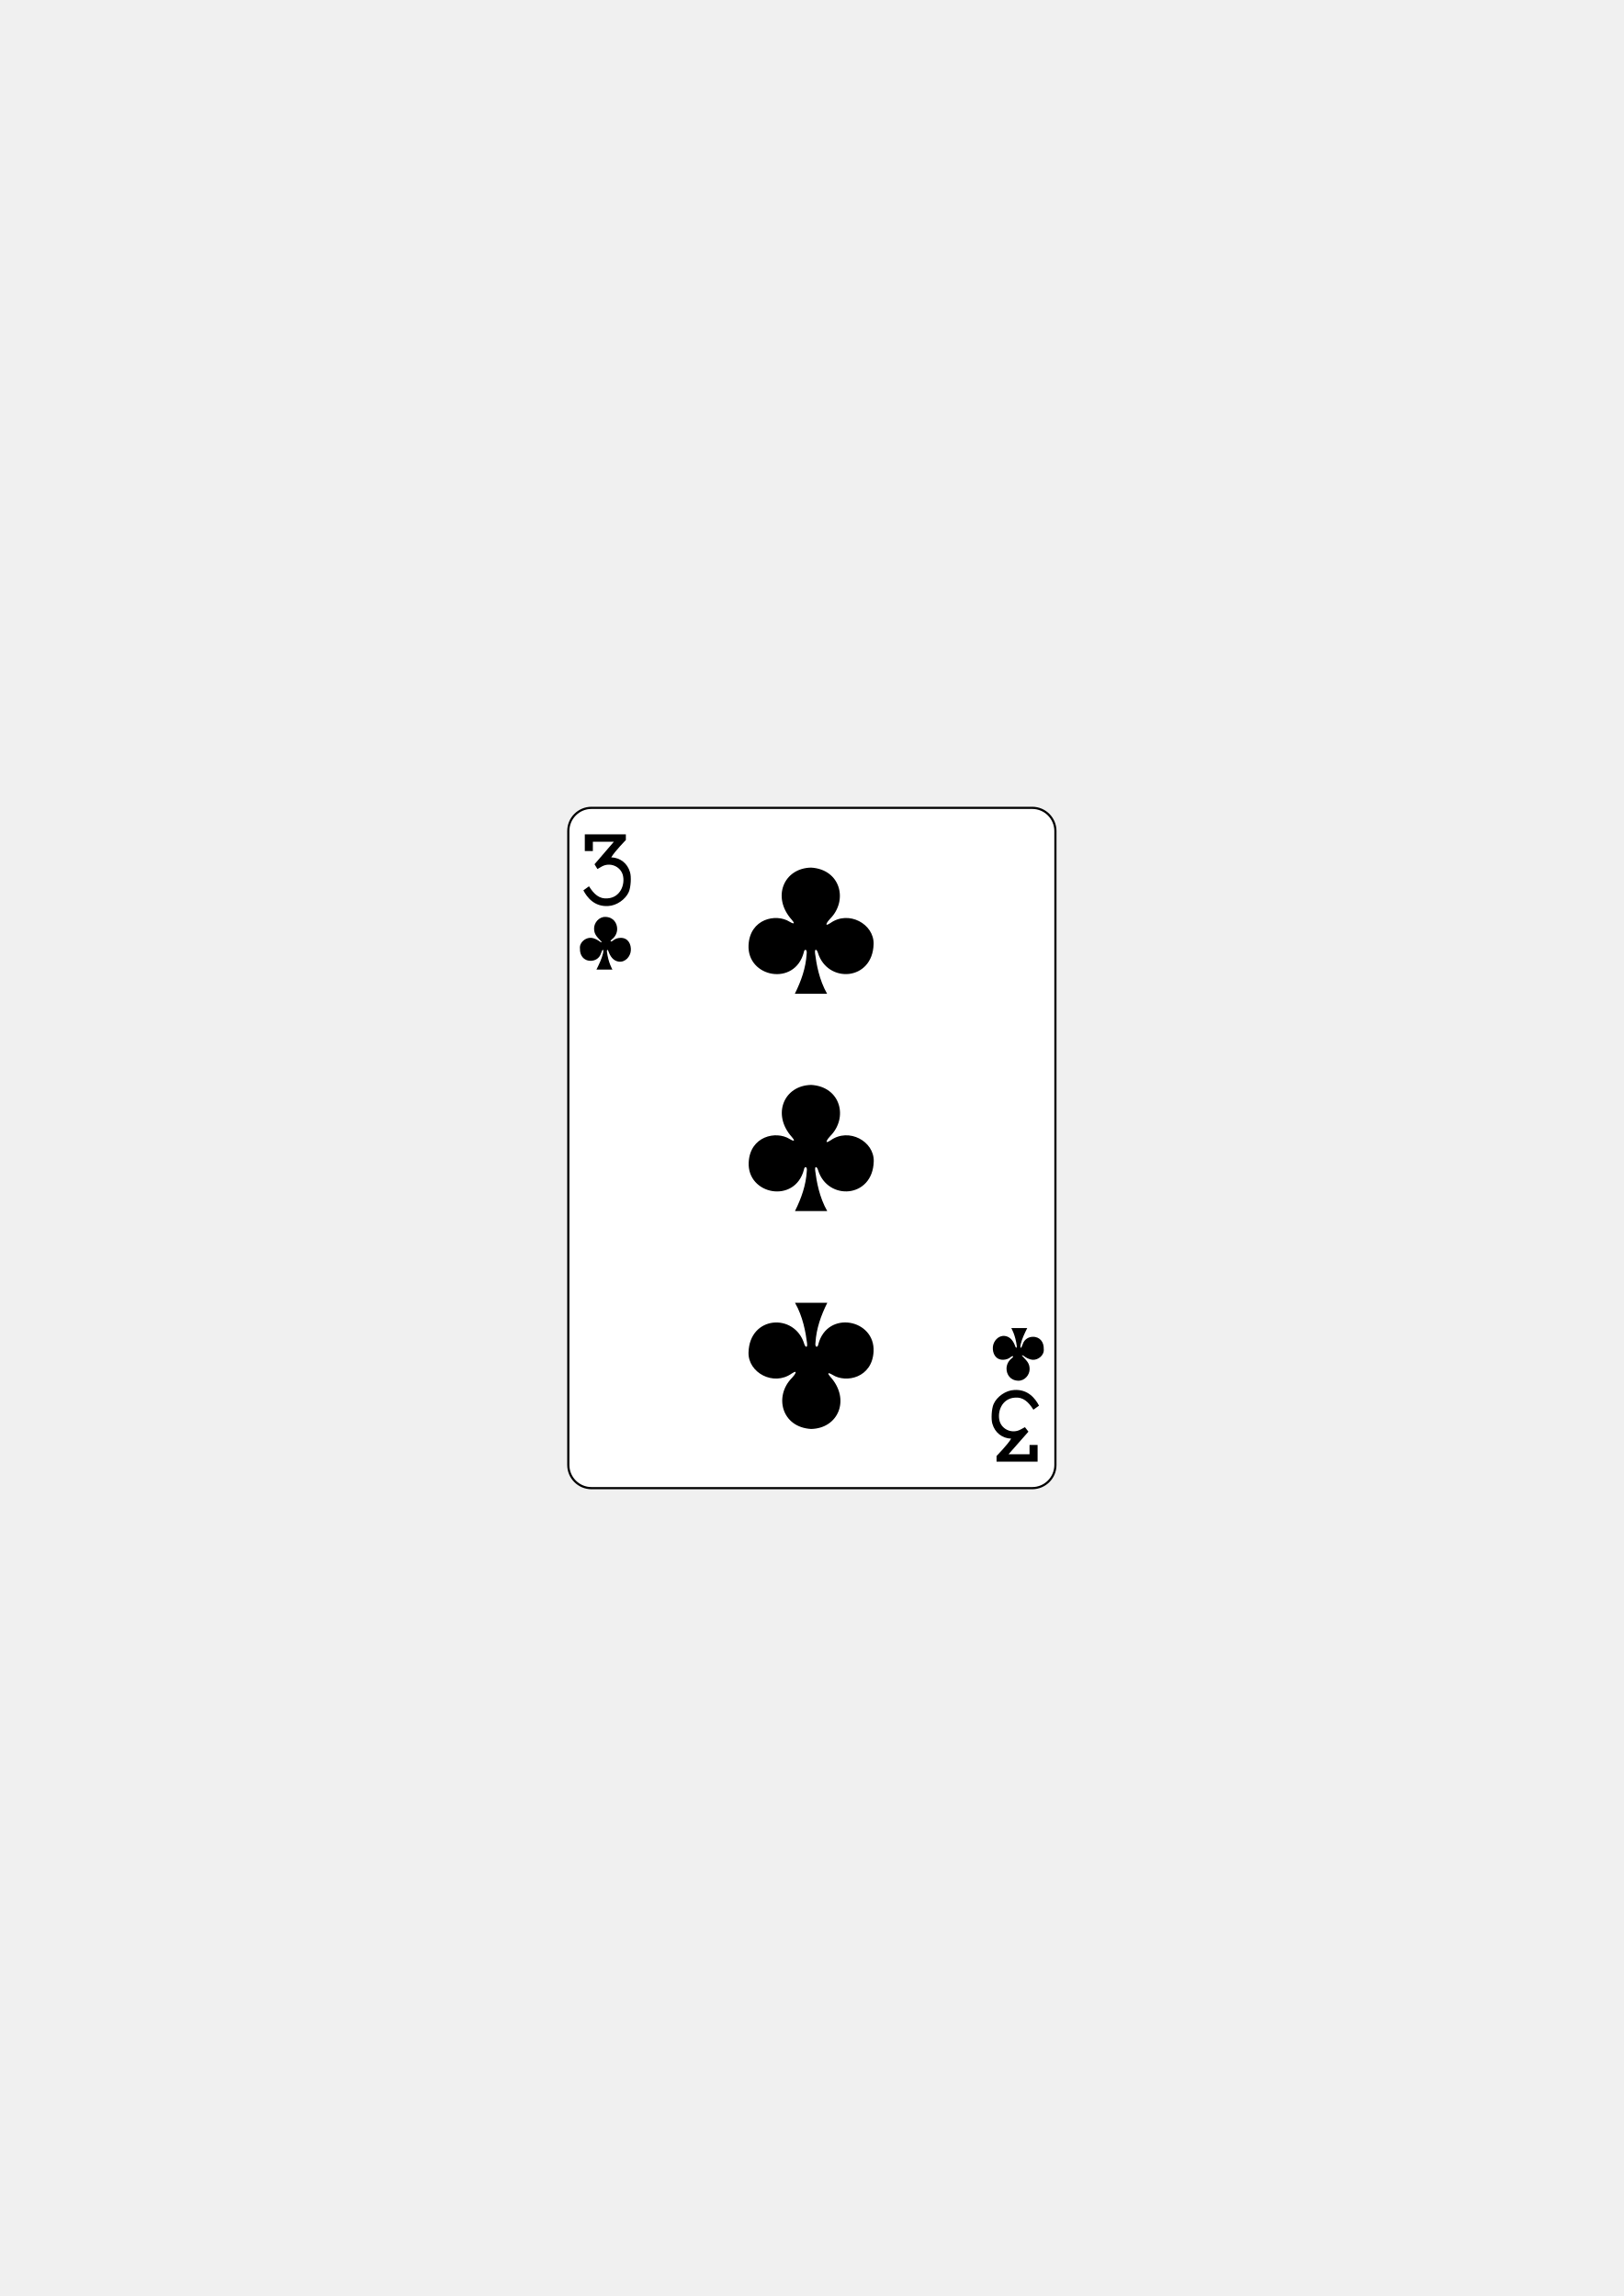
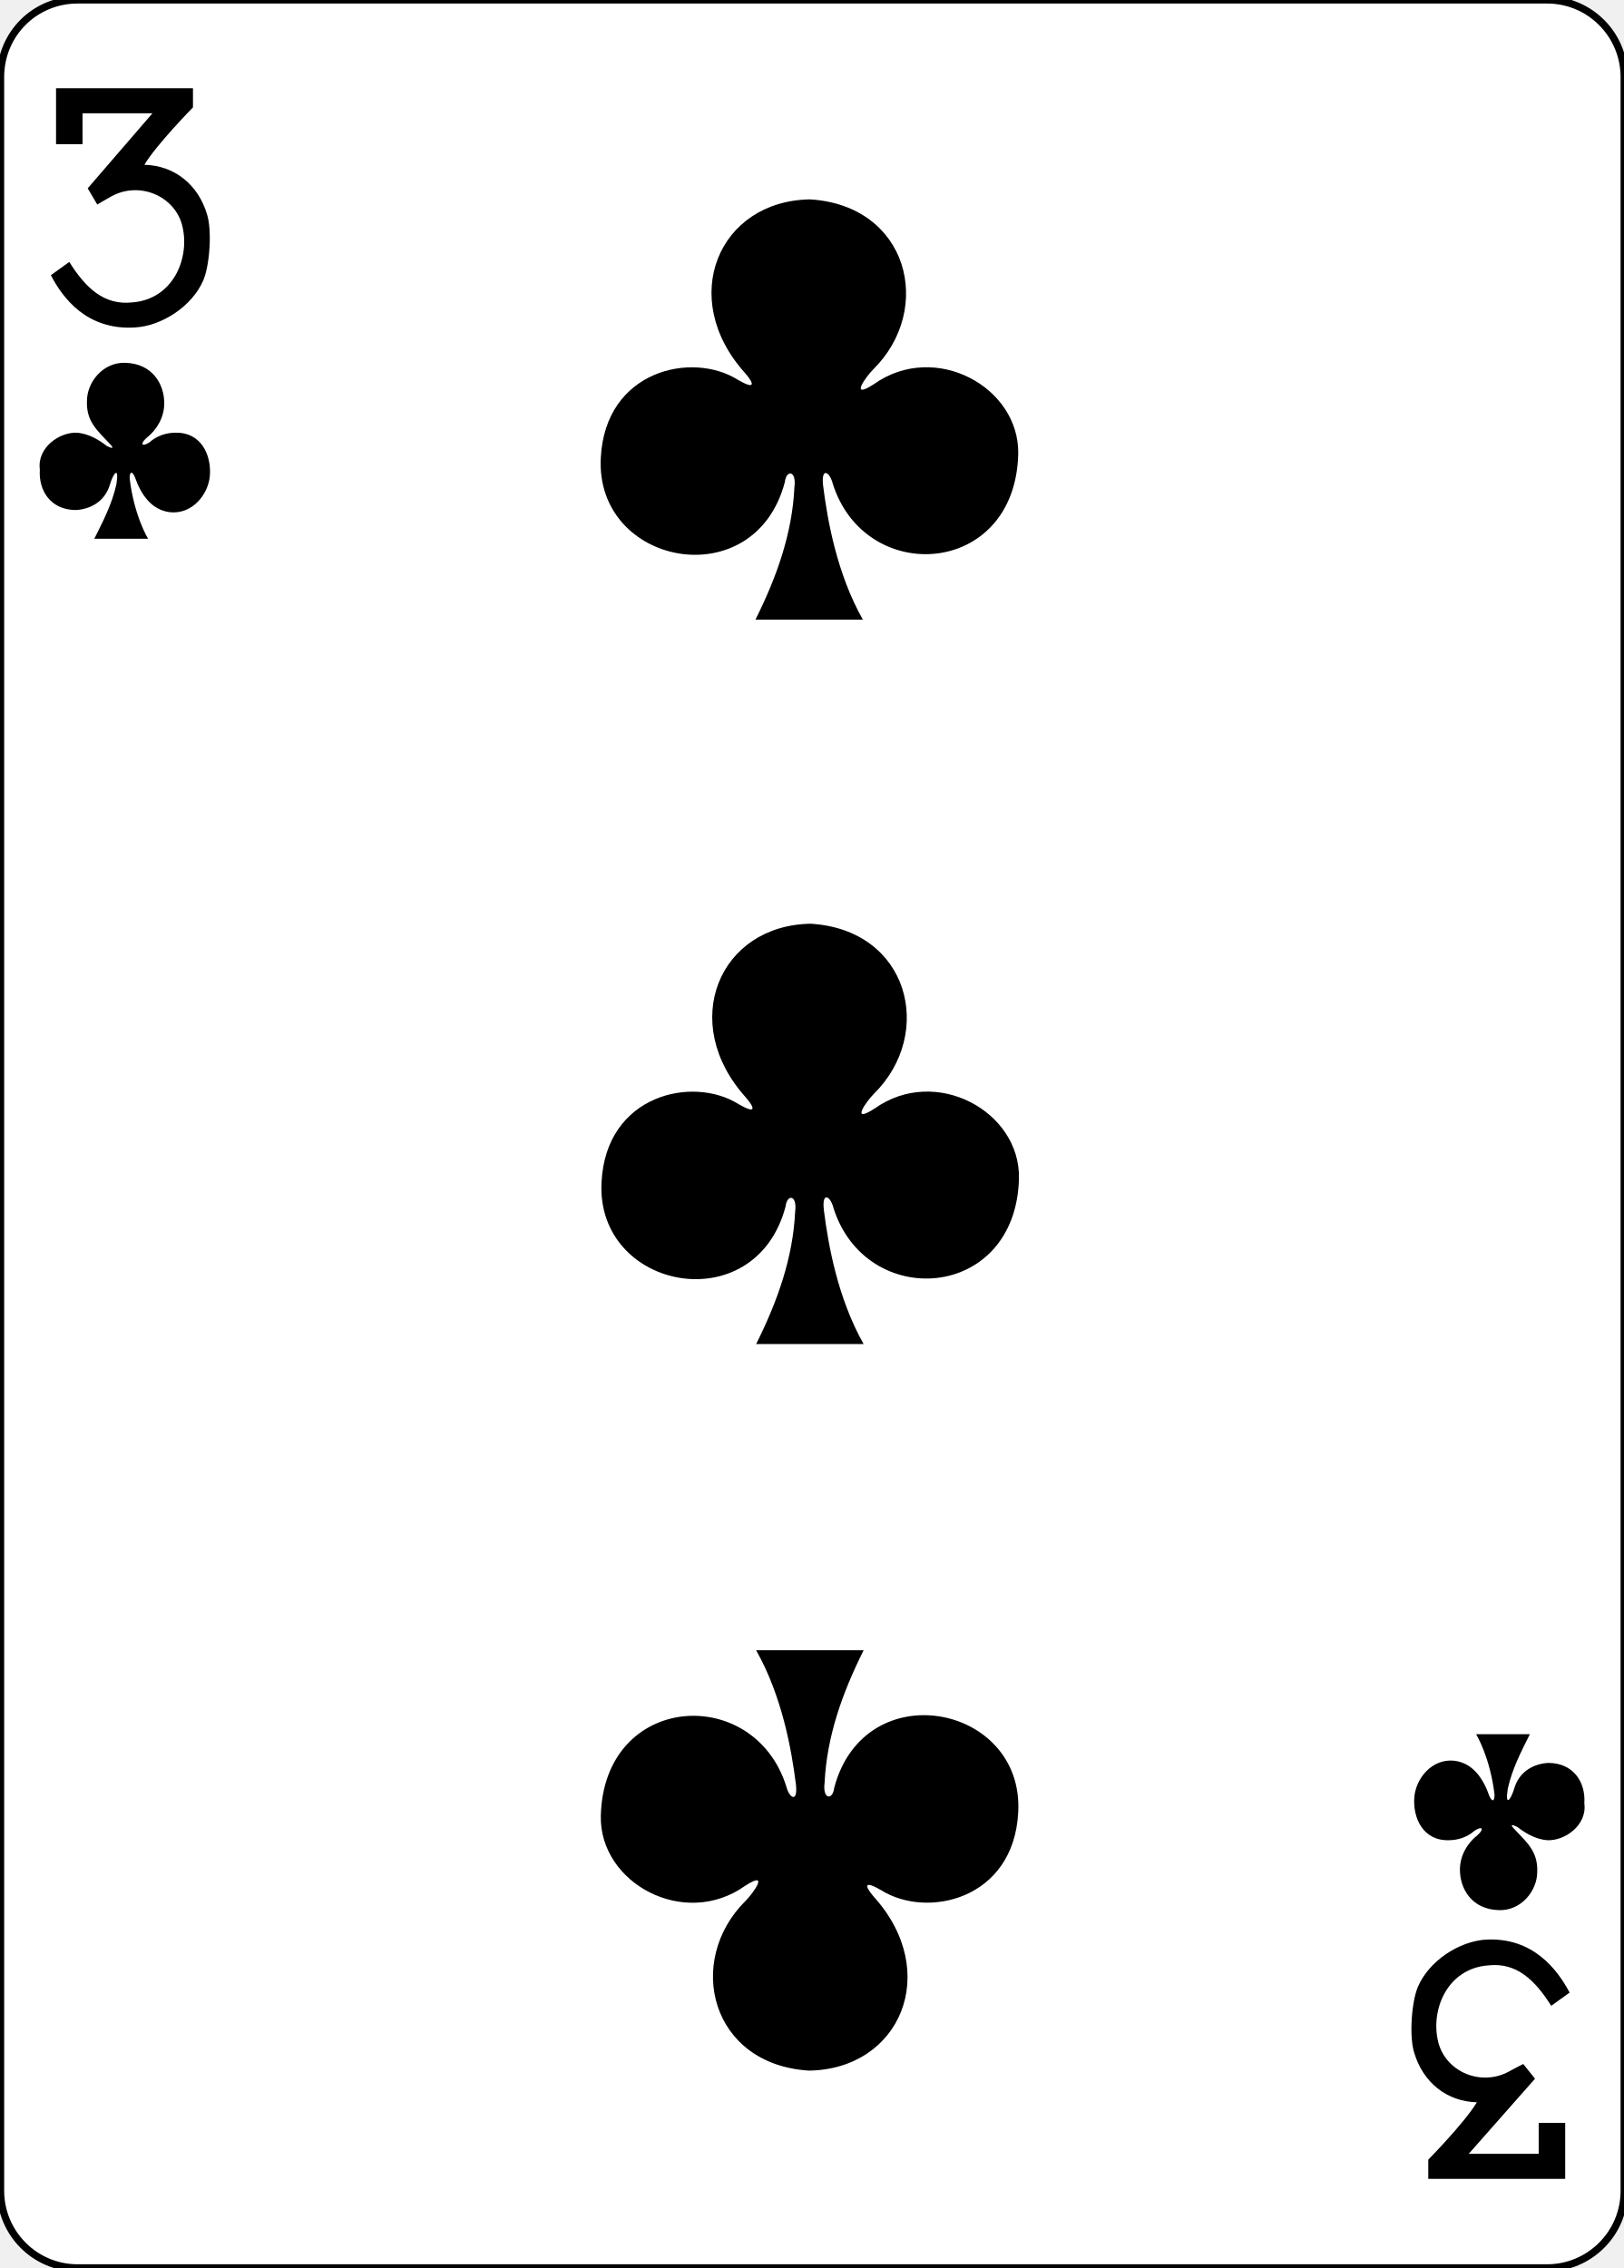
- <svg xmlns="http://www.w3.org/2000/svg" width="744.094" height="1052.362" id="svg4423" version="1.1">
-   <defs id="defs4425" />
+ <svg xmlns="http://www.w3.org/2000/svg" version="1.1" id="svg4423" x="0px" y="0px" viewBox="260.4 370.3 223.2 311.8" enable-background="new 260.4 370.3 223.2 311.8" xml:space="preserve">
  <g id="layer1">
-     <g transform="translate(-1160.768,92.13511)" style="display:inline" id="g3797">
+     <g id="g3797" transform="translate(-1160.768,92.13511)">
      <g id="g6673">
-         <g id="g8353" style="stroke:#000000;stroke-opacity:1">
-           <g id="g8890-2" style="display:inline;stroke:#000000;stroke-opacity:1" transform="translate(-5059.956,3024.952)">
-             <rect ry="10.63" rx="10.63" style="fill:#ffffff;fill-opacity:1;stroke:#000000;stroke-width:0.997;stroke-miterlimit:4;stroke-opacity:1;stroke-dasharray:none;display:inline" id="rect6351-1" width="223.228" height="311.811" x="6481.158" y="-2746.811" />
-             <g id="g8582-6" transform="matrix(0.3010621,0,0,0.3010621,5635.595,-1948.954)" style="stroke:#000000;stroke-opacity:1" />
+         <g id="g8353">
+           <g id="g8890-2" transform="translate(-5059.956,3024.952)">
+             <path id="rect6351-1" fill="#FFFFFF" stroke="#000000" stroke-width="0.997" d="M6491.8-2746.8h202c5.9,0,10.6,4.8,10.6,10.6       v290.6c0,5.9-4.8,10.6-10.6,10.6h-202c-5.9,0-10.6-4.8-10.6-10.6v-290.6C6481.2-2742.1,6485.9-2746.8,6491.8-2746.8z" />
+             <g id="g8582-6" transform="matrix(0.3010621,0,0,0.3010621,5635.595,-1948.954)">
+ 					</g>
          </g>
        </g>
        <g id="g6664" transform="matrix(1.012013,0,0,1.012013,-18.71217,-5.214281)">
-           <path transform="matrix(0.3010621,0,0,0.3010621,575.6389,1075.997)" id="path7102-8" d="m 2836.664,-2519.891 8.461,-6.112 c 7.354,11.738 15.562,19.474 28.118,18.144 18.845,-1.267 26.649,-20.661 22.704,-35.285 -3.809,-13.103 -19.417,-19.495 -31.815,-12.498 -2.924,1.65 -6.305,3.688 -6.305,3.688 l -4.414,-7.194 29.109,-33.863 -31.59,0 0,14.016 -12.122,0 0,-25.128 61.746,0 0,8.529 c 0,0 -16.538,16.837 -22.013,26.066 13.469,0.49 24.323,8.864 28.208,22.116 2.28,6.97 1.255,22.922 -1.716,29.788 -4.961,11.463 -18.548,20.759 -30.962,21.297 -20.828,1.376 -31.893,-12.961 -37.408,-23.562 z" style="fill:#000000;fill-opacity:1;display:inline" />
-           <path transform="matrix(0.3010621,0,0,0.3010621,575.6389,1075.997)" style="fill:#000000;fill-opacity:1;display:inline" d="m 3522.005,-1744.688 -8.461,6.112 c -7.354,-11.738 -15.562,-19.474 -28.118,-18.144 -18.845,1.267 -26.649,20.661 -22.704,35.285 3.809,13.103 19.417,19.495 31.815,12.498 2.924,-1.65 6.305,-3.375 6.305,-3.375 l 5.226,6.757 -29.922,33.988 31.59,0 0,-14.016 12.122,0 0,25.128 -61.746,0 0,-8.529 c 0,0 16.538,-16.837 22.013,-26.066 -13.469,-0.49 -24.323,-8.864 -28.208,-22.116 -2.28,-6.97 -1.255,-22.922 1.716,-29.788 4.961,-11.463 18.548,-20.759 30.962,-21.297 20.828,-1.376 31.893,12.961 37.408,23.562 z" id="path7118-5" />
-           <path style="fill:#000000;fill-opacity:1;display:inline" d="m 1525.465,462.617 c 2.879,-5.776 4.976,-11.701 5.348,-18.037 0.342,-2.332 -1.075,-2.371 -1.288,-0.729 -4.076,15.593 -25.763,11.37 -25.017,-3.297 0.605,-11.895 12.419,-14.454 18.582,-10.565 2.434,1.433 2.296,0.575 0.968,-0.912 -9.155,-10.211 -3.61,-23.362 8.761,-23.602 13.38,0.793 16.851,14.87 8.644,23.148 -1.021,0.995 -3.284,4.191 0.123,1.956 8.287,-5.888 19.787,0.443 19.553,9.521 -0.433,16.739 -20.839,17.987 -25.203,4.006 -0.42,-1.55 -1.629,-2.329 -1.295,0.304 0.605,4.767 1.857,11.953 5.437,18.206 z" id="path3255" />
-           <path id="path3257" d="m 1525.401,364.195 c 2.879,-5.776 4.976,-11.701 5.348,-18.037 0.342,-2.332 -1.075,-2.371 -1.288,-0.729 -4.076,15.593 -25.763,11.37 -25.017,-3.297 0.605,-11.895 12.419,-14.454 18.582,-10.565 2.434,1.433 2.296,0.575 0.968,-0.912 -9.155,-10.211 -3.61,-23.362 8.761,-23.602 13.38,0.793 16.851,14.87 8.644,23.148 -1.021,0.995 -3.284,4.191 0.123,1.956 8.287,-5.888 19.787,0.443 19.553,9.521 -0.433,16.739 -20.839,17.987 -25.203,4.006 -0.42,-1.55 -1.629,-2.329 -1.295,0.304 0.605,4.767 1.857,11.953 5.437,18.206 z" style="fill:#000000;fill-opacity:1;display:inline" />
-           <path style="fill:#000000;fill-opacity:1;display:inline" d="m 1540.103,504.157 c -2.879,5.775 -4.976,11.701 -5.348,18.037 -0.342,2.332 1.075,2.371 1.288,0.729 4.076,-15.593 25.763,-11.37 25.017,3.296 -0.605,11.895 -12.419,14.454 -18.582,10.565 -2.434,-1.433 -2.296,-0.575 -0.968,0.912 9.155,10.211 3.61,23.362 -8.761,23.602 -13.38,-0.793 -16.851,-14.87 -8.644,-23.148 1.021,-0.995 3.284,-4.191 -0.123,-1.956 -8.287,5.888 -19.787,-0.443 -19.553,-9.521 0.433,-16.739 20.839,-17.987 25.203,-4.006 0.42,1.55 1.629,2.329 1.295,-0.304 -0.605,-4.767 -1.857,-11.953 -5.437,-18.206 z" id="path3405" />
-           <path id="path3456" d="m 1435.572,353.232 c 1.192,-2.445 2.352,-4.721 2.984,-7.401 0.419,-2.528 -0.438,-1.589 -0.925,0.068 -0.721,2.297 -2.723,3.344 -4.58,3.369 -3.371,0.045 -5.053,-2.604 -4.948,-5.454 -0.368,-2.999 2.671,-5.12 4.962,-4.957 1.722,0.123 3.224,1.052 4.133,1.775 0.596,0.315 1.234,0.455 0.345,-0.358 -1.678,-1.833 -3.077,-2.964 -3.046,-5.711 0.029,-2.579 2.233,-5.268 5.155,-5.184 3.651,0.105 5.312,2.89 5.303,5.481 -0.01,1.888 -0.954,3.626 -2.411,4.703 -0.944,0.766 -0.679,1.34 0.398,0.615 1.035,-0.892 2.267,-1.283 3.545,-1.31 3.49,-0.055 4.855,2.961 4.655,5.764 -0.187,2.626 -2.423,5.328 -5.369,5.022 -2.631,-0.301 -4.013,-2.51 -4.805,-4.777 -0.262,-0.695 -0.676,-0.883 -0.664,0.153 0.608,5.057 2.492,8.204 2.505,8.202 z" style="fill:#000000;fill-opacity:1;display:inline" />
-           <path id="path3484" d="m 1630.648,515.59 c -1.192,2.445 -2.352,4.721 -2.984,7.401 -0.419,2.528 0.438,1.589 0.925,-0.068 0.721,-2.297 2.723,-3.344 4.58,-3.369 3.371,-0.045 5.053,2.604 4.948,5.454 0.368,2.999 -2.671,5.12 -4.962,4.957 -1.722,-0.123 -3.224,-1.052 -4.133,-1.775 -0.596,-0.315 -1.234,-0.455 -0.345,0.358 1.678,1.833 3.077,2.964 3.046,5.711 -0.029,2.579 -2.233,5.268 -5.155,5.184 -3.651,-0.105 -5.312,-2.89 -5.303,-5.481 0.01,-1.888 0.954,-3.626 2.411,-4.703 0.944,-0.766 0.679,-1.34 -0.398,-0.615 -1.035,0.892 -2.267,1.283 -3.545,1.31 -3.49,0.055 -4.855,-2.961 -4.655,-5.764 0.187,-2.626 2.423,-5.328 5.369,-5.022 2.631,0.301 4.013,2.51 4.805,4.777 0.262,0.695 0.676,0.883 0.664,-0.153 -0.608,-5.057 -2.492,-8.204 -2.505,-8.202 z" style="fill:#000000;fill-opacity:1;display:inline" />
+           <path id="path7102-8" d="M1429.7,317.4l2.5-1.8      c2.2,3.5,4.7,5.9,8.5,5.5c5.7-0.4,8-6.2,6.8-10.6c-1.1-3.9-5.8-5.9-9.6-3.8c-0.9,0.5-1.9,1.1-1.9,1.1l-1.3-2.2l8.8-10.2h-9.5      v4.2h-3.6V292h18.6v2.6c0,0-5,5.1-6.6,7.8c4.1,0.1,7.3,2.7,8.5,6.7c0.7,2.1,0.4,6.9-0.5,9c-1.5,3.5-5.6,6.2-9.3,6.4      C1434.6,324.9,1431.3,320.5,1429.7,317.4L1429.7,317.4z" />
+           <path id="path7118-5" d="M1636,550.7l-2.5,1.8      c-2.2-3.5-4.7-5.9-8.5-5.5c-5.7,0.4-8,6.2-6.8,10.6c1.1,3.9,5.8,5.9,9.6,3.8c0.9-0.5,1.9-1,1.9-1l1.6,2l-9,10.2h9.5v-4.2h3.6      v7.6h-18.6v-2.6c0,0,5-5.1,6.6-7.8c-4.1-0.1-7.3-2.7-8.5-6.7c-0.7-2.1-0.4-6.9,0.5-9c1.5-3.5,5.6-6.2,9.3-6.4      C1631,543.2,1634.3,547.5,1636,550.7L1636,550.7z" />
+           <path id="path3255" d="M1525.5,462.6      c2.9-5.8,5-11.7,5.3-18c0.3-2.3-1.1-2.4-1.3-0.7c-4.1,15.6-25.8,11.4-25-3.3c0.6-11.9,12.4-14.5,18.6-10.6      c2.4,1.4,2.3,0.6,1-0.9c-9.2-10.2-3.6-23.4,8.8-23.6c13.4,0.8,16.9,14.9,8.6,23.1c-1,1-3.3,4.2,0.1,2c8.3-5.9,19.8,0.4,19.6,9.5      c-0.4,16.7-20.8,18-25.2,4c-0.4-1.6-1.6-2.3-1.3,0.3c0.6,4.8,1.9,12,5.4,18.2H1525.5z" />
+           <path id="path3257" d="M1525.4,364.2      c2.9-5.8,5-11.7,5.3-18c0.3-2.3-1.1-2.4-1.3-0.7c-4.1,15.6-25.8,11.4-25-3.3c0.6-11.9,12.4-14.5,18.6-10.6      c2.4,1.4,2.3,0.6,1-0.9c-9.2-10.2-3.6-23.4,8.8-23.6c13.4,0.8,16.9,14.9,8.6,23.1c-1,1-3.3,4.2,0.1,2c8.3-5.9,19.8,0.4,19.6,9.5      c-0.4,16.7-20.8,18-25.2,4c-0.4-1.6-1.6-2.3-1.3,0.3c0.6,4.8,1.9,12,5.4,18.2H1525.4z" />
+           <path id="path3405" d="M1540.1,504.2      c-2.9,5.8-5,11.7-5.3,18c-0.3,2.3,1.1,2.4,1.3,0.7c4.1-15.6,25.8-11.4,25,3.3c-0.6,11.9-12.4,14.5-18.6,10.6      c-2.4-1.4-2.3-0.6-1,0.9c9.2,10.2,3.6,23.4-8.8,23.6c-13.4-0.8-16.9-14.9-8.6-23.1c1-1,3.3-4.2-0.1-2      c-8.3,5.9-19.8-0.4-19.6-9.5c0.4-16.7,20.8-18,25.2-4c0.4,1.6,1.6,2.3,1.3-0.3c-0.6-4.8-1.9-12-5.4-18.2L1540.1,504.2z" />
+           <path id="path3456" d="M1435.6,353.2      c1.2-2.4,2.4-4.7,3-7.4c0.4-2.5-0.4-1.6-0.9,0.1c-0.7,2.3-2.7,3.3-4.6,3.4c-3.4,0-5.1-2.6-4.9-5.5c-0.4-3,2.7-5.1,5-5      c1.7,0.1,3.2,1.1,4.1,1.8c0.6,0.3,1.2,0.5,0.3-0.4c-1.7-1.8-3.1-3-3-5.7c0-2.6,2.2-5.3,5.2-5.2c3.7,0.1,5.3,2.9,5.3,5.5      c0,1.9-1,3.6-2.4,4.7c-0.9,0.8-0.7,1.3,0.4,0.6c1-0.9,2.3-1.3,3.5-1.3c3.5-0.1,4.9,3,4.7,5.8c-0.2,2.6-2.4,5.3-5.4,5      c-2.6-0.3-4-2.5-4.8-4.8c-0.3-0.7-0.7-0.9-0.7,0.2c0.6,5.1,2.5,8.2,2.5,8.2H1435.6z" />
+           <path id="path3484" d="M1630.6,515.6      c-1.2,2.4-2.4,4.7-3,7.4c-0.4,2.5,0.4,1.6,0.9-0.1c0.7-2.3,2.7-3.3,4.6-3.4c3.4,0,5.1,2.6,4.9,5.5c0.4,3-2.7,5.1-5,5      c-1.7-0.1-3.2-1.1-4.1-1.8c-0.6-0.3-1.2-0.5-0.3,0.4c1.7,1.8,3.1,3,3,5.7c0,2.6-2.2,5.3-5.2,5.2c-3.7-0.1-5.3-2.9-5.3-5.5      c0-1.9,1-3.6,2.4-4.7c0.9-0.8,0.7-1.3-0.4-0.6c-1,0.9-2.3,1.3-3.5,1.3c-3.5,0.1-4.9-3-4.7-5.8c0.2-2.6,2.4-5.3,5.4-5      c2.6,0.3,4,2.5,4.8,4.8c0.3,0.7,0.7,0.9,0.7-0.2c-0.6-5.1-2.5-8.2-2.5-8.2H1630.6z" />
        </g>
      </g>
    </g>
  </g>
</svg>
